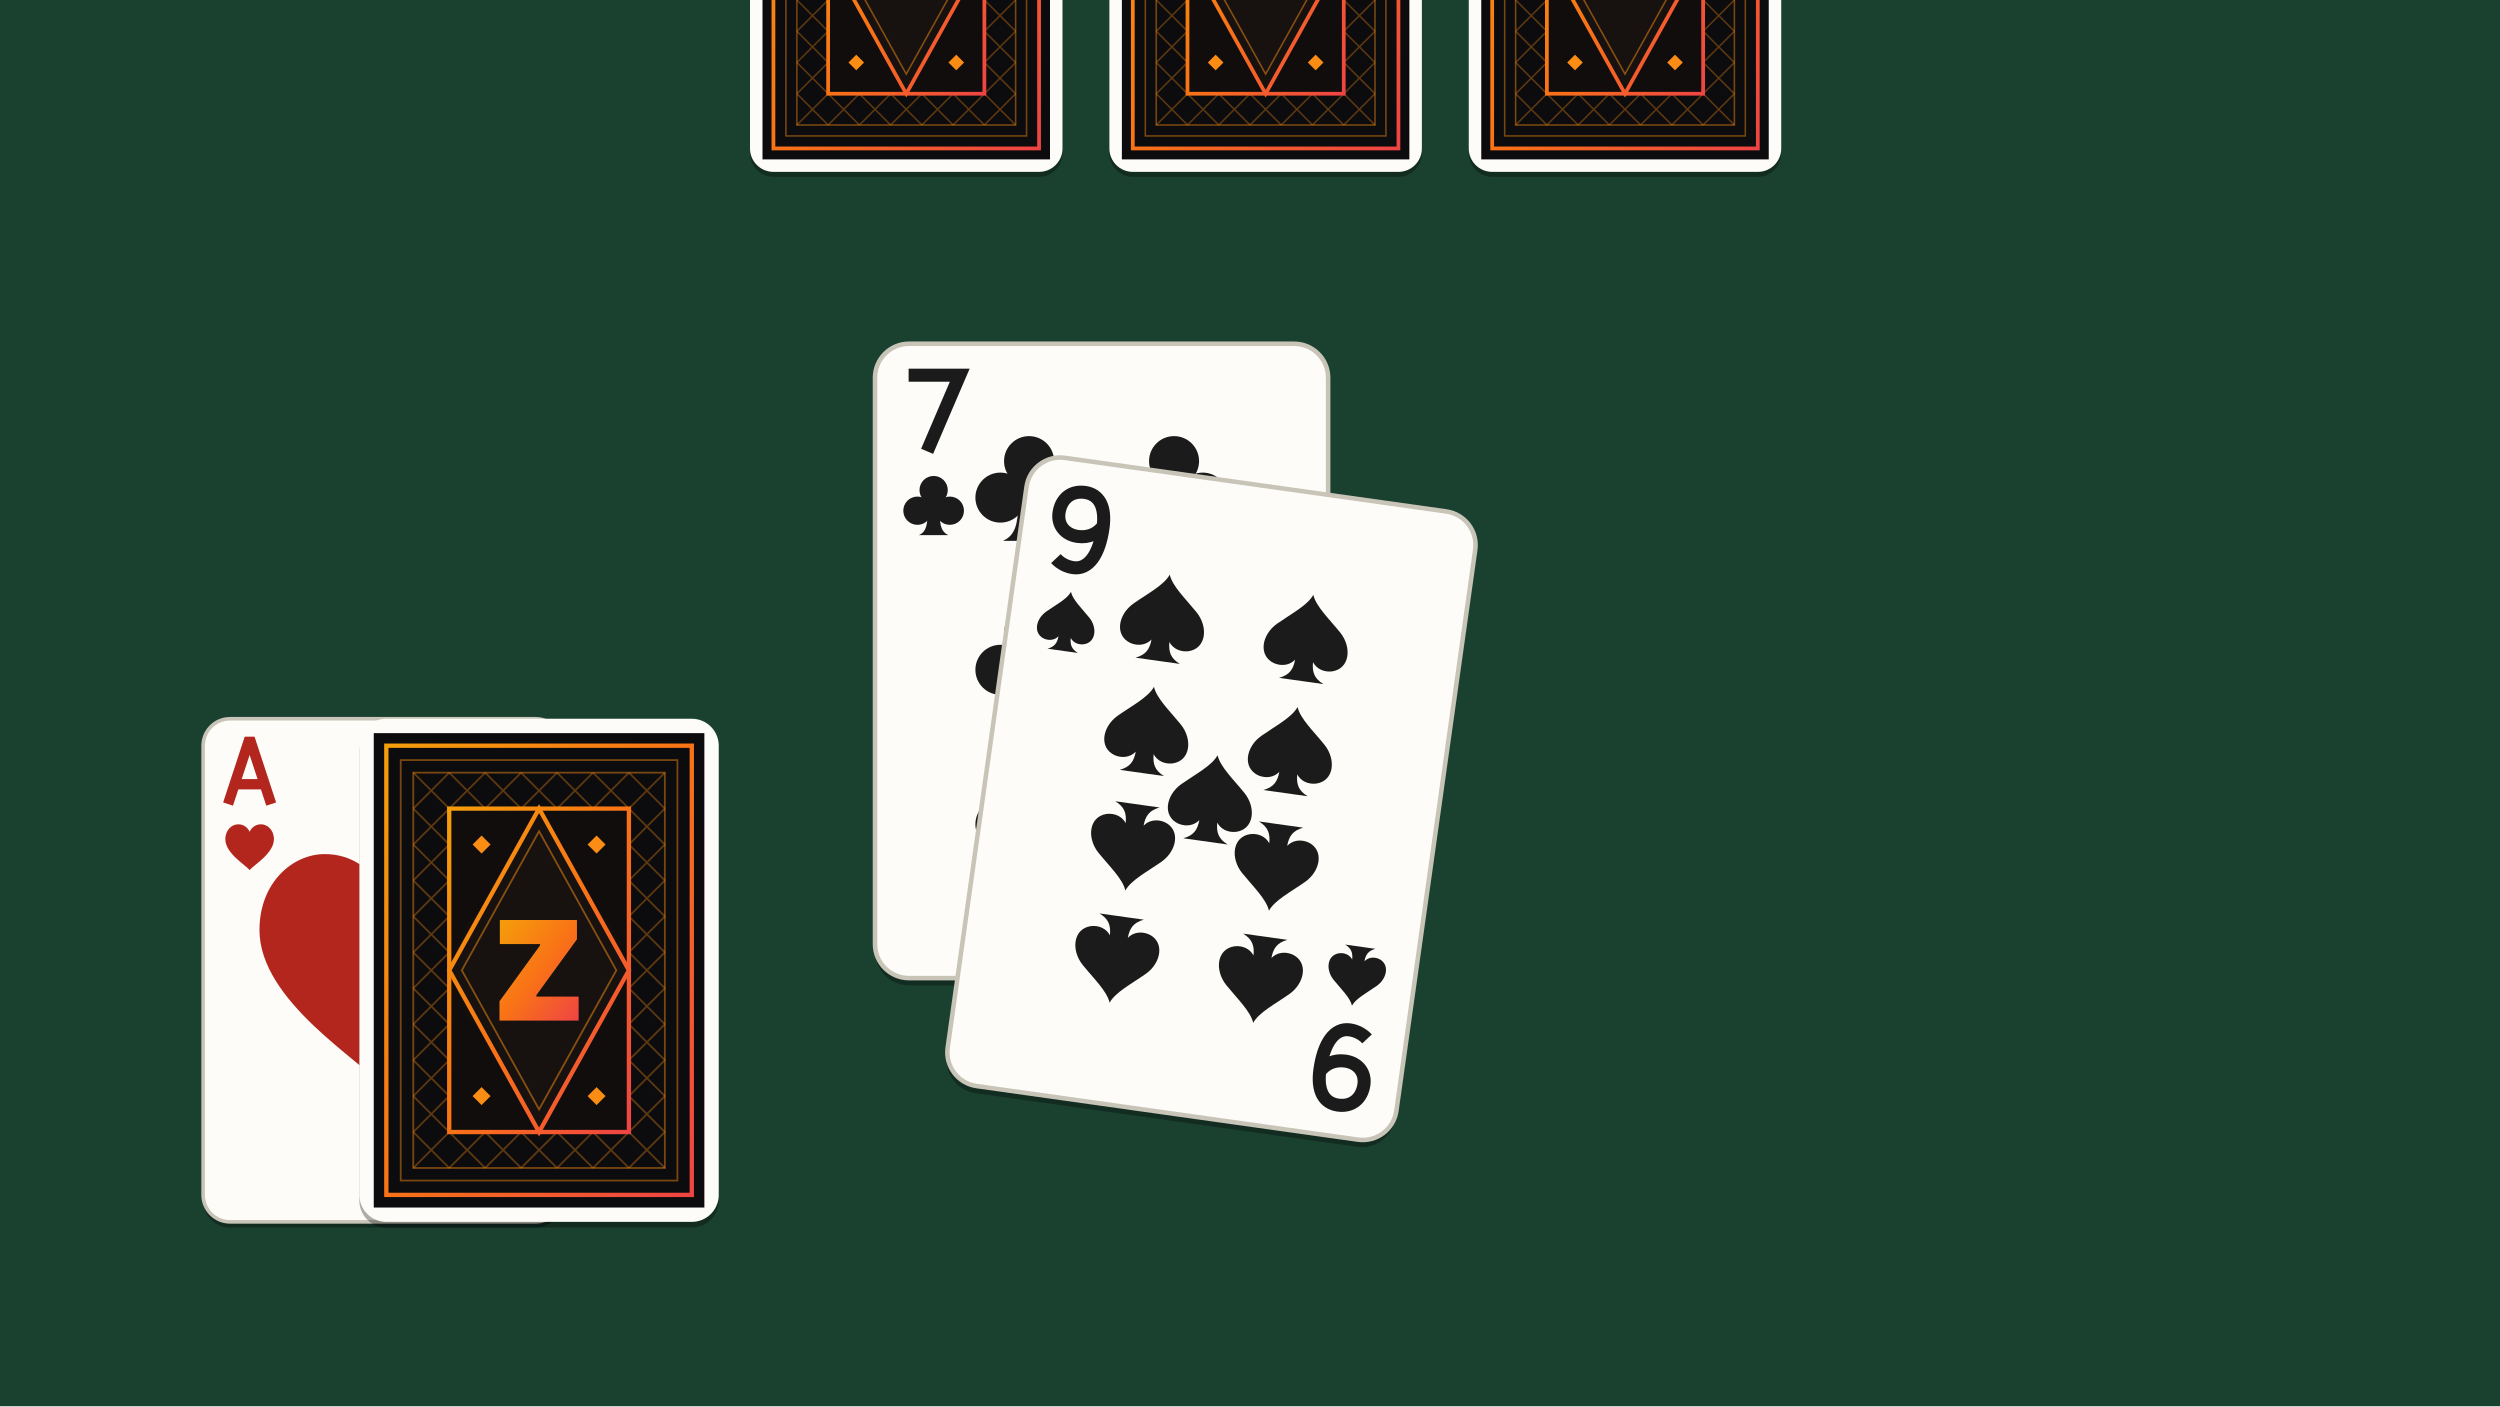
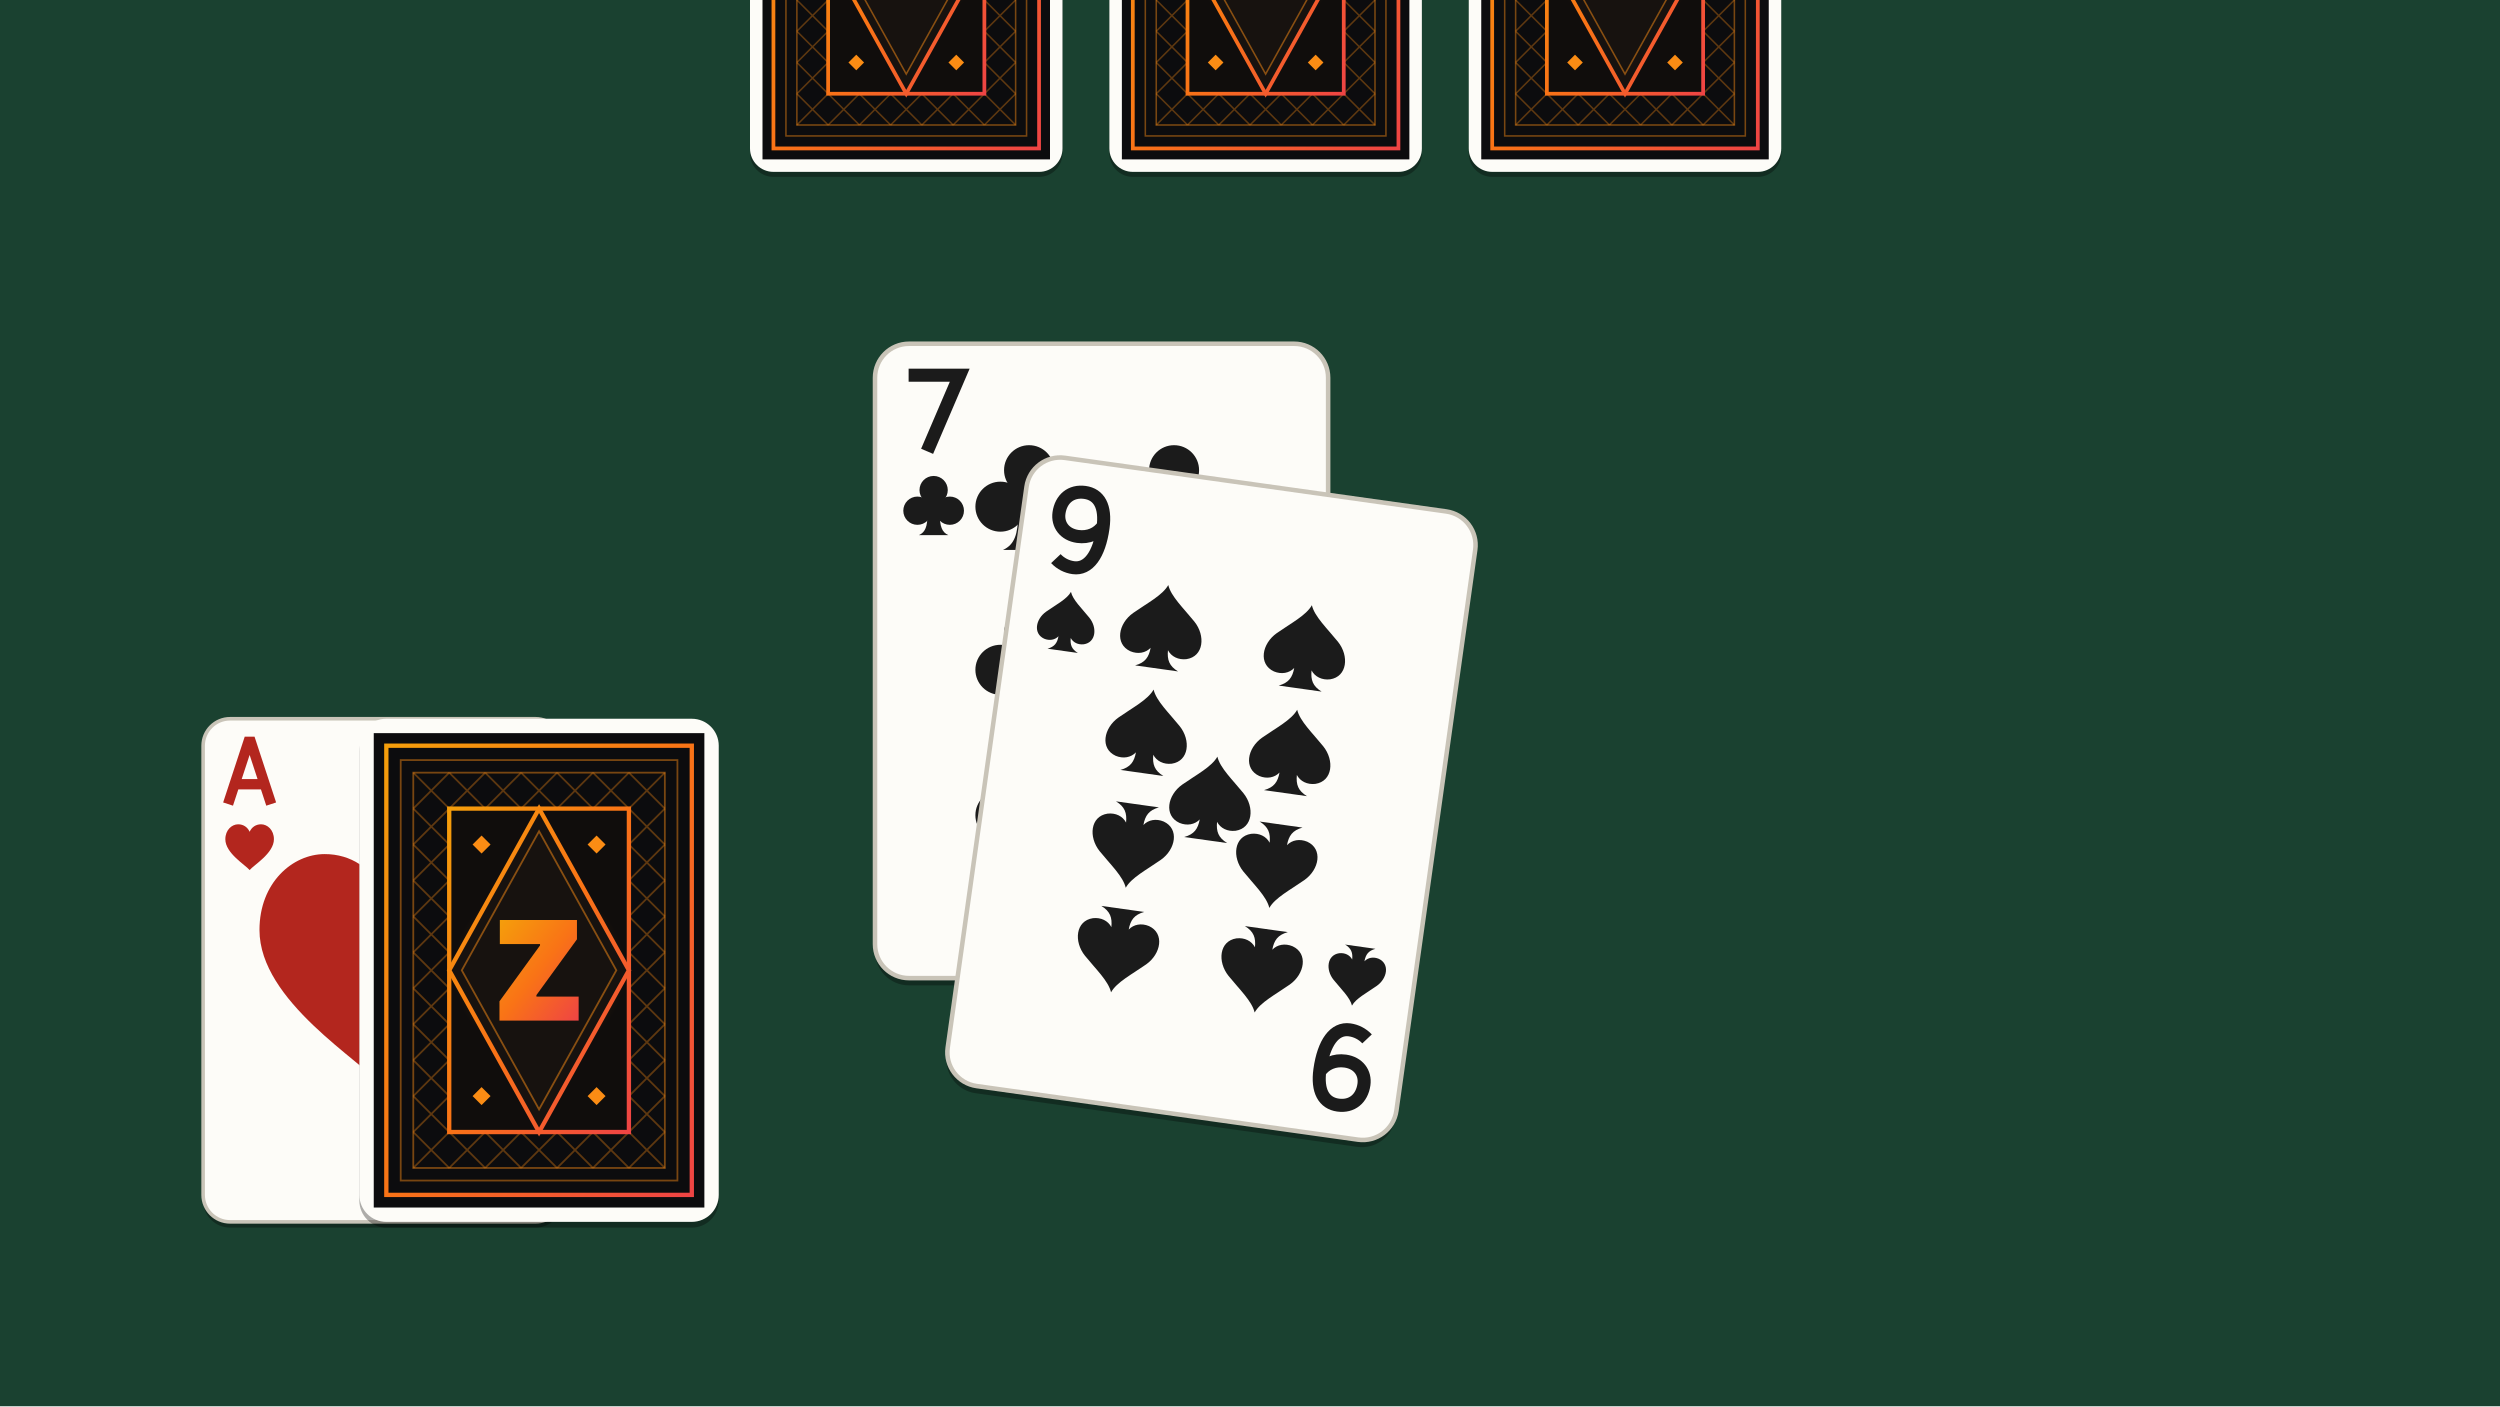
<svg xmlns="http://www.w3.org/2000/svg" width="320" height="180" viewBox="0 0 320 180">
  <defs>
    <clipPath id="zs-card">
      <rect width="100" height="140" rx="7.5" />
    </clipPath>
    <linearGradient id="zc-g-mark" x1="0" y1="0" x2="1" y2="1">
      <stop offset="0" stop-color="#f59e0b" />
      <stop offset=".5" stop-color="#f97316" />
      <stop offset="1" stop-color="#ef4444" />
    </linearGradient>
    <radialGradient id="zc-g-glow">
      <stop offset="0" stop-color="#fb8c14" stop-opacity=".34" />
      <stop offset="1" stop-color="#fb8c14" stop-opacity="0" />
    </radialGradient>
    <symbol id="zc-s-0" overflow="visible">
      <circle cy="-5.3" r="4.8" />
      <circle cx="-5.5" cy="1.7" r="4.8" />
      <circle cx="5.5" cy="1.7" r="4.8" />
      <circle cy="0.4" r="3.4" />
      <path d="M-2.1 3C-2.1 7-2.8 9-5 10H5C2.8 9 2.1 7 2.1 3Z" />
    </symbol>
    <symbol id="zc-s-3" overflow="visible">
      <path d="M0-10.2C1-7.6 4.4-5.2 7.4-2.4 10.6 .6 10.8 5.6 6.8 6.8 4.9 7.3 3.1 6.7 2.1 5.3 2.2 7.6 2.9 9 5.2 10H-5.2C-2.9 9-2.2 7.6-2.1 5.3-3.1 6.7-4.9 7.3-6.8 6.8-10.8 5.6-10.6 .6-7.4-2.4-4.4-5.2-1 -7.6 0-10.2Z" />
    </symbol>
    <symbol id="zc-s-2" overflow="visible">
      <path d="M0 9.8C-1.8 7.6-10.4 2.6-10.4-3.4-10.4-7.4-7.6-9.8-4.9-9.8-2.7-9.8-.9-8.6 0-6.6 .9-8.6 2.7-9.8 4.9-9.8 7.6-9.8 10.4-7.4 10.4-3.4 10.4 2.6 1.8 7.6 0 9.8Z" />
    </symbol>
  </defs>
  <rect width="320" height="180" fill="#1a4130" />
  <g transform="translate(96 -34) scale(0.4)">
    <rect y="1.6" width="100" height="140" rx="7.5" fill="rgba(0,0,0,0.32)" />
    <g clip-path="url(#zs-card)">
      <svg width="100" height="140" viewBox="0 0 100 140" preserveAspectRatio="xMidYMid slice" aria-hidden="true">
        <rect width="100" height="140" fill="#fdfcf8" />
        <svg x="4" y="4" width="92" height="132" viewBox="0 0 92 132" overflow="hidden">
          <rect fill="#0c0c0e" x="0" y="0" width="92" height="132" />
          <path d="M11 21L21 11M11 31L31 11M11 41L41 11M11 51L51 11M11 61L61 11M11 71L71 11M11 81L81 11M11 91L81 21M11 101L81 31M11 111L81 41M11 121L81 51M21 121L81 61M31 121L81 71M41 121L81 81M51 121L81 91M61 121L81 101M71 121L81 111M11 111L21 121M11 101L31 121M11 91L41 121M11 81L51 121M11 71L61 121M11 61L71 121M11 51L81 121M11 41L81 111M11 31L81 101M11 21L81 91M11 11L81 81M21 11L81 71M31 11L81 61M41 11L81 51M51 11L81 41M61 11L81 31M71 11L81 21" fill="none" stroke="#fb8c14" stroke-width="0.5" opacity="0.34" />
          <rect fill="none" stroke="url(#zc-g-mark)" stroke-width="1.2" x="3.5" y="3.5" width="85" height="125" />
          <rect fill="none" stroke="#fb8c14" stroke-width="0.5" opacity="0.45" x="7.5" y="7.5" width="77" height="117" />
          <rect fill="none" stroke="#fb8c14" stroke-width="0.5" opacity="0.45" x="11" y="11" width="70" height="110" />
          <rect fill="#100d0c" stroke="url(#zc-g-mark)" stroke-width="1.2" x="21" y="21" width="50" height="90" />
          <circle cx="46" cy="66" r="24" fill="url(#zc-g-glow)" />
          <path d="M46 21l25 45 -25 45 -25 -45z" fill="#17120f" stroke="url(#zc-g-mark)" stroke-width="1.2" />
          <path d="M46 27.3l21.5 38.7 -21.5 38.7 -21.5 -38.7z" fill="none" stroke="#fb8c14" stroke-width="0.5" opacity="0.5" />
          <path transform="translate(46 66) scale(1.882226)" d="M-5.852 7.438L5.852 7.438L5.852 3.885L-0.392 3.885L-0.392 3.667L5.602 -4.583L5.602 -7.438L-5.798 -7.438L-5.798 -3.885L0.142 -3.885L0.142 -3.678L-5.852 4.583Z" fill="url(#zc-g-mark)" />
          <g fill="#fb8c14">
            <path d="M30 28.5l2.5 2.5 -2.5 2.5 -2.5 -2.5z" />
            <path d="M62 28.5l2.5 2.5 -2.5 2.5 -2.5 -2.5z" />
            <path d="M30 98.5l2.5 2.5 -2.5 2.5 -2.5 -2.5z" />
            <path d="M62 98.5l2.5 2.5 -2.5 2.5 -2.5 -2.5z" />
          </g>
        </svg>
      </svg>
    </g>
  </g>
  <g transform="translate(142 -34) scale(0.4)">
    <rect y="1.6" width="100" height="140" rx="7.5" fill="rgba(0,0,0,0.32)" />
    <g clip-path="url(#zs-card)">
      <svg width="100" height="140" viewBox="0 0 100 140" preserveAspectRatio="xMidYMid slice" aria-hidden="true">
        <rect width="100" height="140" fill="#fdfcf8" />
        <svg x="4" y="4" width="92" height="132" viewBox="0 0 92 132" overflow="hidden">
          <rect fill="#0c0c0e" x="0" y="0" width="92" height="132" />
          <path d="M11 21L21 11M11 31L31 11M11 41L41 11M11 51L51 11M11 61L61 11M11 71L71 11M11 81L81 11M11 91L81 21M11 101L81 31M11 111L81 41M11 121L81 51M21 121L81 61M31 121L81 71M41 121L81 81M51 121L81 91M61 121L81 101M71 121L81 111M11 111L21 121M11 101L31 121M11 91L41 121M11 81L51 121M11 71L61 121M11 61L71 121M11 51L81 121M11 41L81 111M11 31L81 101M11 21L81 91M11 11L81 81M21 11L81 71M31 11L81 61M41 11L81 51M51 11L81 41M61 11L81 31M71 11L81 21" fill="none" stroke="#fb8c14" stroke-width="0.5" opacity="0.34" />
          <rect fill="none" stroke="url(#zc-g-mark)" stroke-width="1.2" x="3.5" y="3.5" width="85" height="125" />
          <rect fill="none" stroke="#fb8c14" stroke-width="0.5" opacity="0.45" x="7.5" y="7.5" width="77" height="117" />
          <rect fill="none" stroke="#fb8c14" stroke-width="0.5" opacity="0.45" x="11" y="11" width="70" height="110" />
          <rect fill="#100d0c" stroke="url(#zc-g-mark)" stroke-width="1.2" x="21" y="21" width="50" height="90" />
          <circle cx="46" cy="66" r="24" fill="url(#zc-g-glow)" />
          <path d="M46 21l25 45 -25 45 -25 -45z" fill="#17120f" stroke="url(#zc-g-mark)" stroke-width="1.2" />
          <path d="M46 27.3l21.5 38.7 -21.5 38.7 -21.5 -38.7z" fill="none" stroke="#fb8c14" stroke-width="0.5" opacity="0.5" />
          <path transform="translate(46 66) scale(1.882226)" d="M-5.852 7.438L5.852 7.438L5.852 3.885L-0.392 3.885L-0.392 3.667L5.602 -4.583L5.602 -7.438L-5.798 -7.438L-5.798 -3.885L0.142 -3.885L0.142 -3.678L-5.852 4.583Z" fill="url(#zc-g-mark)" />
          <g fill="#fb8c14">
            <path d="M30 28.5l2.5 2.5 -2.5 2.5 -2.5 -2.5z" />
            <path d="M62 28.5l2.5 2.5 -2.5 2.5 -2.5 -2.5z" />
            <path d="M30 98.5l2.5 2.5 -2.5 2.5 -2.5 -2.5z" />
            <path d="M62 98.5l2.5 2.5 -2.5 2.5 -2.5 -2.5z" />
          </g>
        </svg>
      </svg>
    </g>
  </g>
  <g transform="translate(188 -34) scale(0.4)">
    <rect y="1.6" width="100" height="140" rx="7.5" fill="rgba(0,0,0,0.32)" />
    <g clip-path="url(#zs-card)">
      <svg width="100" height="140" viewBox="0 0 100 140" preserveAspectRatio="xMidYMid slice" aria-hidden="true">
        <rect width="100" height="140" fill="#fdfcf8" />
        <svg x="4" y="4" width="92" height="132" viewBox="0 0 92 132" overflow="hidden">
          <rect fill="#0c0c0e" x="0" y="0" width="92" height="132" />
          <path d="M11 21L21 11M11 31L31 11M11 41L41 11M11 51L51 11M11 61L61 11M11 71L71 11M11 81L81 11M11 91L81 21M11 101L81 31M11 111L81 41M11 121L81 51M21 121L81 61M31 121L81 71M41 121L81 81M51 121L81 91M61 121L81 101M71 121L81 111M11 111L21 121M11 101L31 121M11 91L41 121M11 81L51 121M11 71L61 121M11 61L71 121M11 51L81 121M11 41L81 111M11 31L81 101M11 21L81 91M11 11L81 81M21 11L81 71M31 11L81 61M41 11L81 51M51 11L81 41M61 11L81 31M71 11L81 21" fill="none" stroke="#fb8c14" stroke-width="0.5" opacity="0.34" />
          <rect fill="none" stroke="url(#zc-g-mark)" stroke-width="1.2" x="3.5" y="3.5" width="85" height="125" />
          <rect fill="none" stroke="#fb8c14" stroke-width="0.5" opacity="0.45" x="7.5" y="7.5" width="77" height="117" />
          <rect fill="none" stroke="#fb8c14" stroke-width="0.5" opacity="0.45" x="11" y="11" width="70" height="110" />
          <rect fill="#100d0c" stroke="url(#zc-g-mark)" stroke-width="1.2" x="21" y="21" width="50" height="90" />
          <circle cx="46" cy="66" r="24" fill="url(#zc-g-glow)" />
          <path d="M46 21l25 45 -25 45 -25 -45z" fill="#17120f" stroke="url(#zc-g-mark)" stroke-width="1.2" />
          <path d="M46 27.3l21.5 38.7 -21.5 38.7 -21.5 -38.7z" fill="none" stroke="#fb8c14" stroke-width="0.5" opacity="0.5" />
          <path transform="translate(46 66) scale(1.882226)" d="M-5.852 7.438L5.852 7.438L5.852 3.885L-0.392 3.885L-0.392 3.667L5.602 -4.583L5.602 -7.438L-5.798 -7.438L-5.798 -3.885L0.142 -3.885L0.142 -3.678L-5.852 4.583Z" fill="url(#zc-g-mark)" />
          <g fill="#fb8c14">
            <path d="M30 28.5l2.5 2.5 -2.5 2.5 -2.5 -2.5z" />
            <path d="M62 28.5l2.5 2.5 -2.5 2.5 -2.5 -2.5z" />
            <path d="M30 98.5l2.5 2.5 -2.5 2.5 -2.5 -2.5z" />
            <path d="M62 98.5l2.5 2.5 -2.5 2.5 -2.5 -2.5z" />
          </g>
        </svg>
      </svg>
    </g>
  </g>
  <g transform="translate(112 44) scale(0.58)" style="color:#1b1b1b">
    <rect y="1.6" width="100" height="140" rx="7.5" fill="rgba(0,0,0,0.32)" />
    <rect width="100" height="140" rx="7.5" fill="#fdfcf8" stroke="#c9c4b8" />
    <svg width="100" height="140" viewBox="0 0 100 140" fill="currentColor" aria-hidden="true">
      <g class="zc-idx-std">
        <path transform="translate(6.94 6.94) scale(1.2)" d="M.4 0H9.8L3.8 14" fill="none" stroke="currentColor" stroke-width="2.4" stroke-linejoin="miter" stroke-miterlimit="6" />
        <g transform="translate(12.94 35.74) scale(0.65)">
          <use href="#zc-s-0" />
        </g>
      </g>
      <g class="zc-idx-std" transform="rotate(180 50 70)">
        <path transform="translate(6.94 6.94) scale(1.2)" d="M.4 0H9.8L3.8 14" fill="none" stroke="currentColor" stroke-width="2.4" stroke-linejoin="miter" stroke-miterlimit="6" />
        <g transform="translate(12.94 35.74) scale(0.65)">
          <use href="#zc-s-0" />
        </g>
      </g>
      <g class="zc-idx-row" display="none">
        <path transform="translate(8.52 8.52) scale(2.1)" d="M.4 0H9.8L3.8 14" fill="none" stroke="currentColor" stroke-width="2.4" stroke-linejoin="miter" stroke-miterlimit="6" />
        <g transform="translate(63 23) scale(1.25)">
          <use href="#zc-s-0" />
        </g>
      </g>
      <g class="zc-big">
-         <g transform="translate(34 32) scale(1.15)">
-           <use href="#zc-s-0" />
-         </g>
-         <g transform="translate(66 32) scale(1.15)">
+         <g transform="translate(34 34) scale(1.15)">
+           <use href="#zc-s-0" />
+         </g>
+         <g transform="translate(66 34) scale(1.15)">
          <use href="#zc-s-0" />
        </g>
        <g transform="translate(34 70) scale(1.15)">
          <use href="#zc-s-0" />
        </g>
        <g transform="translate(66 70) scale(1.15)">
          <use href="#zc-s-0" />
        </g>
-         <g transform="translate(34 108) rotate(180) scale(1.15)">
-           <use href="#zc-s-0" />
-         </g>
-         <g transform="translate(66 108) rotate(180) scale(1.15)">
-           <use href="#zc-s-0" />
-         </g>
-         <g transform="translate(50 51) scale(1.15)">
+         <g transform="translate(34 106) rotate(180) scale(1.15)">
+           <use href="#zc-s-0" />
+         </g>
+         <g transform="translate(66 106) rotate(180) scale(1.15)">
+           <use href="#zc-s-0" />
+         </g>
+         <g transform="translate(50 52) scale(1.15)">
          <use href="#zc-s-0" />
        </g>
      </g>
      <g class="zc-small" display="none">
        <g transform="translate(50 92) scale(3.1)">
          <use href="#zc-s-0" />
        </g>
      </g>
    </svg>
  </g>
  <g transform="translate(132 58) rotate(8) scale(0.58)" style="color:#1b1b1b">
    <rect y="1.6" width="100" height="140" rx="7.5" fill="rgba(0,0,0,0.32)" />
    <rect width="100" height="140" rx="7.5" fill="#fdfcf8" stroke="#c9c4b8" />
    <svg width="100" height="140" viewBox="0 0 100 140" fill="currentColor" aria-hidden="true">
      <g class="zc-idx-std">
        <path transform="translate(6.94 6.94) rotate(180 6 8.4) scale(1.2)" d="M8.6 1.2C7.6.4 6.4 0 5.2 0 2.4 0 .8 3 .8 8 .8 12 2.4 14 5 14 7.6 14 9.2 12.2 9.2 9.6 9.2 7.4 7.6 5.8 5.2 5.8 3.2 5.8 1.6 6.8.8 8.4" fill="none" stroke="currentColor" stroke-width="2.4" stroke-linejoin="miter" stroke-miterlimit="6" />
        <g transform="translate(12.94 35.74) scale(0.65)">
          <use href="#zc-s-3" />
        </g>
      </g>
      <g class="zc-idx-std" transform="rotate(180 50 70)">
        <path transform="translate(6.94 6.94) rotate(180 6 8.4) scale(1.2)" d="M8.6 1.2C7.6.4 6.4 0 5.2 0 2.4 0 .8 3 .8 8 .8 12 2.4 14 5 14 7.6 14 9.2 12.2 9.2 9.6 9.2 7.4 7.6 5.8 5.2 5.8 3.2 5.8 1.6 6.8.8 8.4" fill="none" stroke="currentColor" stroke-width="2.4" stroke-linejoin="miter" stroke-miterlimit="6" />
        <g transform="translate(12.94 35.74) scale(0.65)">
          <use href="#zc-s-3" />
        </g>
      </g>
      <g class="zc-idx-row" display="none">
        <path transform="translate(8.52 8.52) rotate(180 10.5 14.7) scale(2.1)" d="M8.6 1.2C7.6.4 6.4 0 5.2 0 2.4 0 .8 3 .8 8 .8 12 2.4 14 5 14 7.6 14 9.2 12.2 9.2 9.6 9.2 7.4 7.6 5.8 5.2 5.8 3.2 5.8 1.6 6.8.8 8.4" fill="none" stroke="currentColor" stroke-width="2.4" stroke-linejoin="miter" stroke-miterlimit="6" />
        <g transform="translate(63 23) scale(1.25)">
          <use href="#zc-s-3" />
        </g>
      </g>
      <g class="zc-big">
-         <g transform="translate(34 32) scale(0.95)">
-           <use href="#zc-s-3" />
-         </g>
-         <g transform="translate(66 32) scale(0.95)">
-           <use href="#zc-s-3" />
-         </g>
-         <g transform="translate(34 57) scale(0.95)">
-           <use href="#zc-s-3" />
-         </g>
-         <g transform="translate(66 57) scale(0.95)">
-           <use href="#zc-s-3" />
-         </g>
-         <g transform="translate(34 83) rotate(180) scale(0.95)">
-           <use href="#zc-s-3" />
-         </g>
-         <g transform="translate(66 83) rotate(180) scale(0.95)">
-           <use href="#zc-s-3" />
-         </g>
-         <g transform="translate(34 108) rotate(180) scale(0.95)">
-           <use href="#zc-s-3" />
-         </g>
-         <g transform="translate(66 108) rotate(180) scale(0.95)">
-           <use href="#zc-s-3" />
-         </g>
-         <g transform="translate(50 70) scale(0.95)">
+         <g transform="translate(34 34) scale(0.92)">
+           <use href="#zc-s-3" />
+         </g>
+         <g transform="translate(66 34) scale(0.92)">
+           <use href="#zc-s-3" />
+         </g>
+         <g transform="translate(34 57.3) scale(0.92)">
+           <use href="#zc-s-3" />
+         </g>
+         <g transform="translate(66 57.3) scale(0.92)">
+           <use href="#zc-s-3" />
+         </g>
+         <g transform="translate(34 82.7) rotate(180) scale(0.92)">
+           <use href="#zc-s-3" />
+         </g>
+         <g transform="translate(66 82.7) rotate(180) scale(0.92)">
+           <use href="#zc-s-3" />
+         </g>
+         <g transform="translate(34 106) rotate(180) scale(0.92)">
+           <use href="#zc-s-3" />
+         </g>
+         <g transform="translate(66 106) rotate(180) scale(0.92)">
+           <use href="#zc-s-3" />
+         </g>
+         <g transform="translate(50 70) scale(0.92)">
          <use href="#zc-s-3" />
        </g>
      </g>
      <g class="zc-small" display="none">
        <g transform="translate(50 92) scale(3.1)">
          <use href="#zc-s-3" />
        </g>
      </g>
    </svg>
  </g>
  <g transform="translate(26 92) scale(0.46)" style="color:#b3261e">
    <rect y="1.6" width="100" height="140" rx="7.5" fill="rgba(0,0,0,0.32)" />
    <rect width="100" height="140" rx="7.5" fill="#fdfcf8" stroke="#c9c4b8" />
    <svg width="100" height="140" viewBox="0 0 100 140" fill="currentColor" aria-hidden="true">
      <g class="zc-idx-std">
        <path transform="translate(6.94 6.94) scale(1.2)" d="M0 14 5 -1.25 10 14M2.2 9.4H7.8" fill="none" stroke="currentColor" stroke-width="2.4" stroke-linejoin="miter" stroke-miterlimit="2" />
        <g transform="translate(12.94 35.74) scale(0.65)">
          <use href="#zc-s-2" />
        </g>
      </g>
      <g class="zc-idx-std" transform="rotate(180 50 70)">
        <path transform="translate(6.94 6.94) scale(1.2)" d="M0 14 5 -1.25 10 14M2.2 9.4H7.8" fill="none" stroke="currentColor" stroke-width="2.4" stroke-linejoin="miter" stroke-miterlimit="2" />
        <g transform="translate(12.94 35.74) scale(0.65)">
          <use href="#zc-s-2" />
        </g>
      </g>
      <g class="zc-idx-row" display="none">
        <path transform="translate(8.52 8.52) scale(2.1)" d="M0 14 5 -1.25 10 14M2.2 9.4H7.8" fill="none" stroke="currentColor" stroke-width="2.4" stroke-linejoin="miter" stroke-miterlimit="2" />
        <g transform="translate(63 23) scale(1.25)">
          <use href="#zc-s-2" />
        </g>
      </g>
      <g class="zc-big">
        <g transform="translate(50 70) scale(3.3)">
          <use href="#zc-s-2" />
        </g>
      </g>
      <g class="zc-small" display="none">
        <g transform="translate(50 92) scale(3.1)">
          <use href="#zc-s-2" />
        </g>
      </g>
    </svg>
  </g>
  <g transform="translate(46 92) scale(0.46)">
    <rect y="1.6" width="100" height="140" rx="7.5" fill="rgba(0,0,0,0.32)" />
    <g clip-path="url(#zs-card)">
      <svg width="100" height="140" viewBox="0 0 100 140" preserveAspectRatio="xMidYMid slice" aria-hidden="true">
        <rect width="100" height="140" fill="#fdfcf8" />
        <svg x="4" y="4" width="92" height="132" viewBox="0 0 92 132" overflow="hidden">
          <rect fill="#0c0c0e" x="0" y="0" width="92" height="132" />
          <path d="M11 21L21 11M11 31L31 11M11 41L41 11M11 51L51 11M11 61L61 11M11 71L71 11M11 81L81 11M11 91L81 21M11 101L81 31M11 111L81 41M11 121L81 51M21 121L81 61M31 121L81 71M41 121L81 81M51 121L81 91M61 121L81 101M71 121L81 111M11 111L21 121M11 101L31 121M11 91L41 121M11 81L51 121M11 71L61 121M11 61L71 121M11 51L81 121M11 41L81 111M11 31L81 101M11 21L81 91M11 11L81 81M21 11L81 71M31 11L81 61M41 11L81 51M51 11L81 41M61 11L81 31M71 11L81 21" fill="none" stroke="#fb8c14" stroke-width="0.5" opacity="0.34" />
          <rect fill="none" stroke="url(#zc-g-mark)" stroke-width="1.2" x="3.5" y="3.5" width="85" height="125" />
          <rect fill="none" stroke="#fb8c14" stroke-width="0.5" opacity="0.45" x="7.5" y="7.5" width="77" height="117" />
          <rect fill="none" stroke="#fb8c14" stroke-width="0.5" opacity="0.45" x="11" y="11" width="70" height="110" />
          <rect fill="#100d0c" stroke="url(#zc-g-mark)" stroke-width="1.2" x="21" y="21" width="50" height="90" />
          <circle cx="46" cy="66" r="24" fill="url(#zc-g-glow)" />
          <path d="M46 21l25 45 -25 45 -25 -45z" fill="#17120f" stroke="url(#zc-g-mark)" stroke-width="1.2" />
          <path d="M46 27.3l21.5 38.7 -21.5 38.7 -21.5 -38.7z" fill="none" stroke="#fb8c14" stroke-width="0.5" opacity="0.5" />
          <path transform="translate(46 66) scale(1.882226)" d="M-5.852 7.438L5.852 7.438L5.852 3.885L-0.392 3.885L-0.392 3.667L5.602 -4.583L5.602 -7.438L-5.798 -7.438L-5.798 -3.885L0.142 -3.885L0.142 -3.678L-5.852 4.583Z" fill="url(#zc-g-mark)" />
          <g fill="#fb8c14">
            <path d="M30 28.5l2.5 2.5 -2.5 2.5 -2.5 -2.5z" />
            <path d="M62 28.5l2.5 2.5 -2.5 2.5 -2.5 -2.5z" />
            <path d="M30 98.5l2.5 2.5 -2.5 2.5 -2.5 -2.5z" />
            <path d="M62 98.5l2.5 2.5 -2.5 2.5 -2.5 -2.5z" />
          </g>
        </svg>
      </svg>
    </g>
  </g>
</svg>
